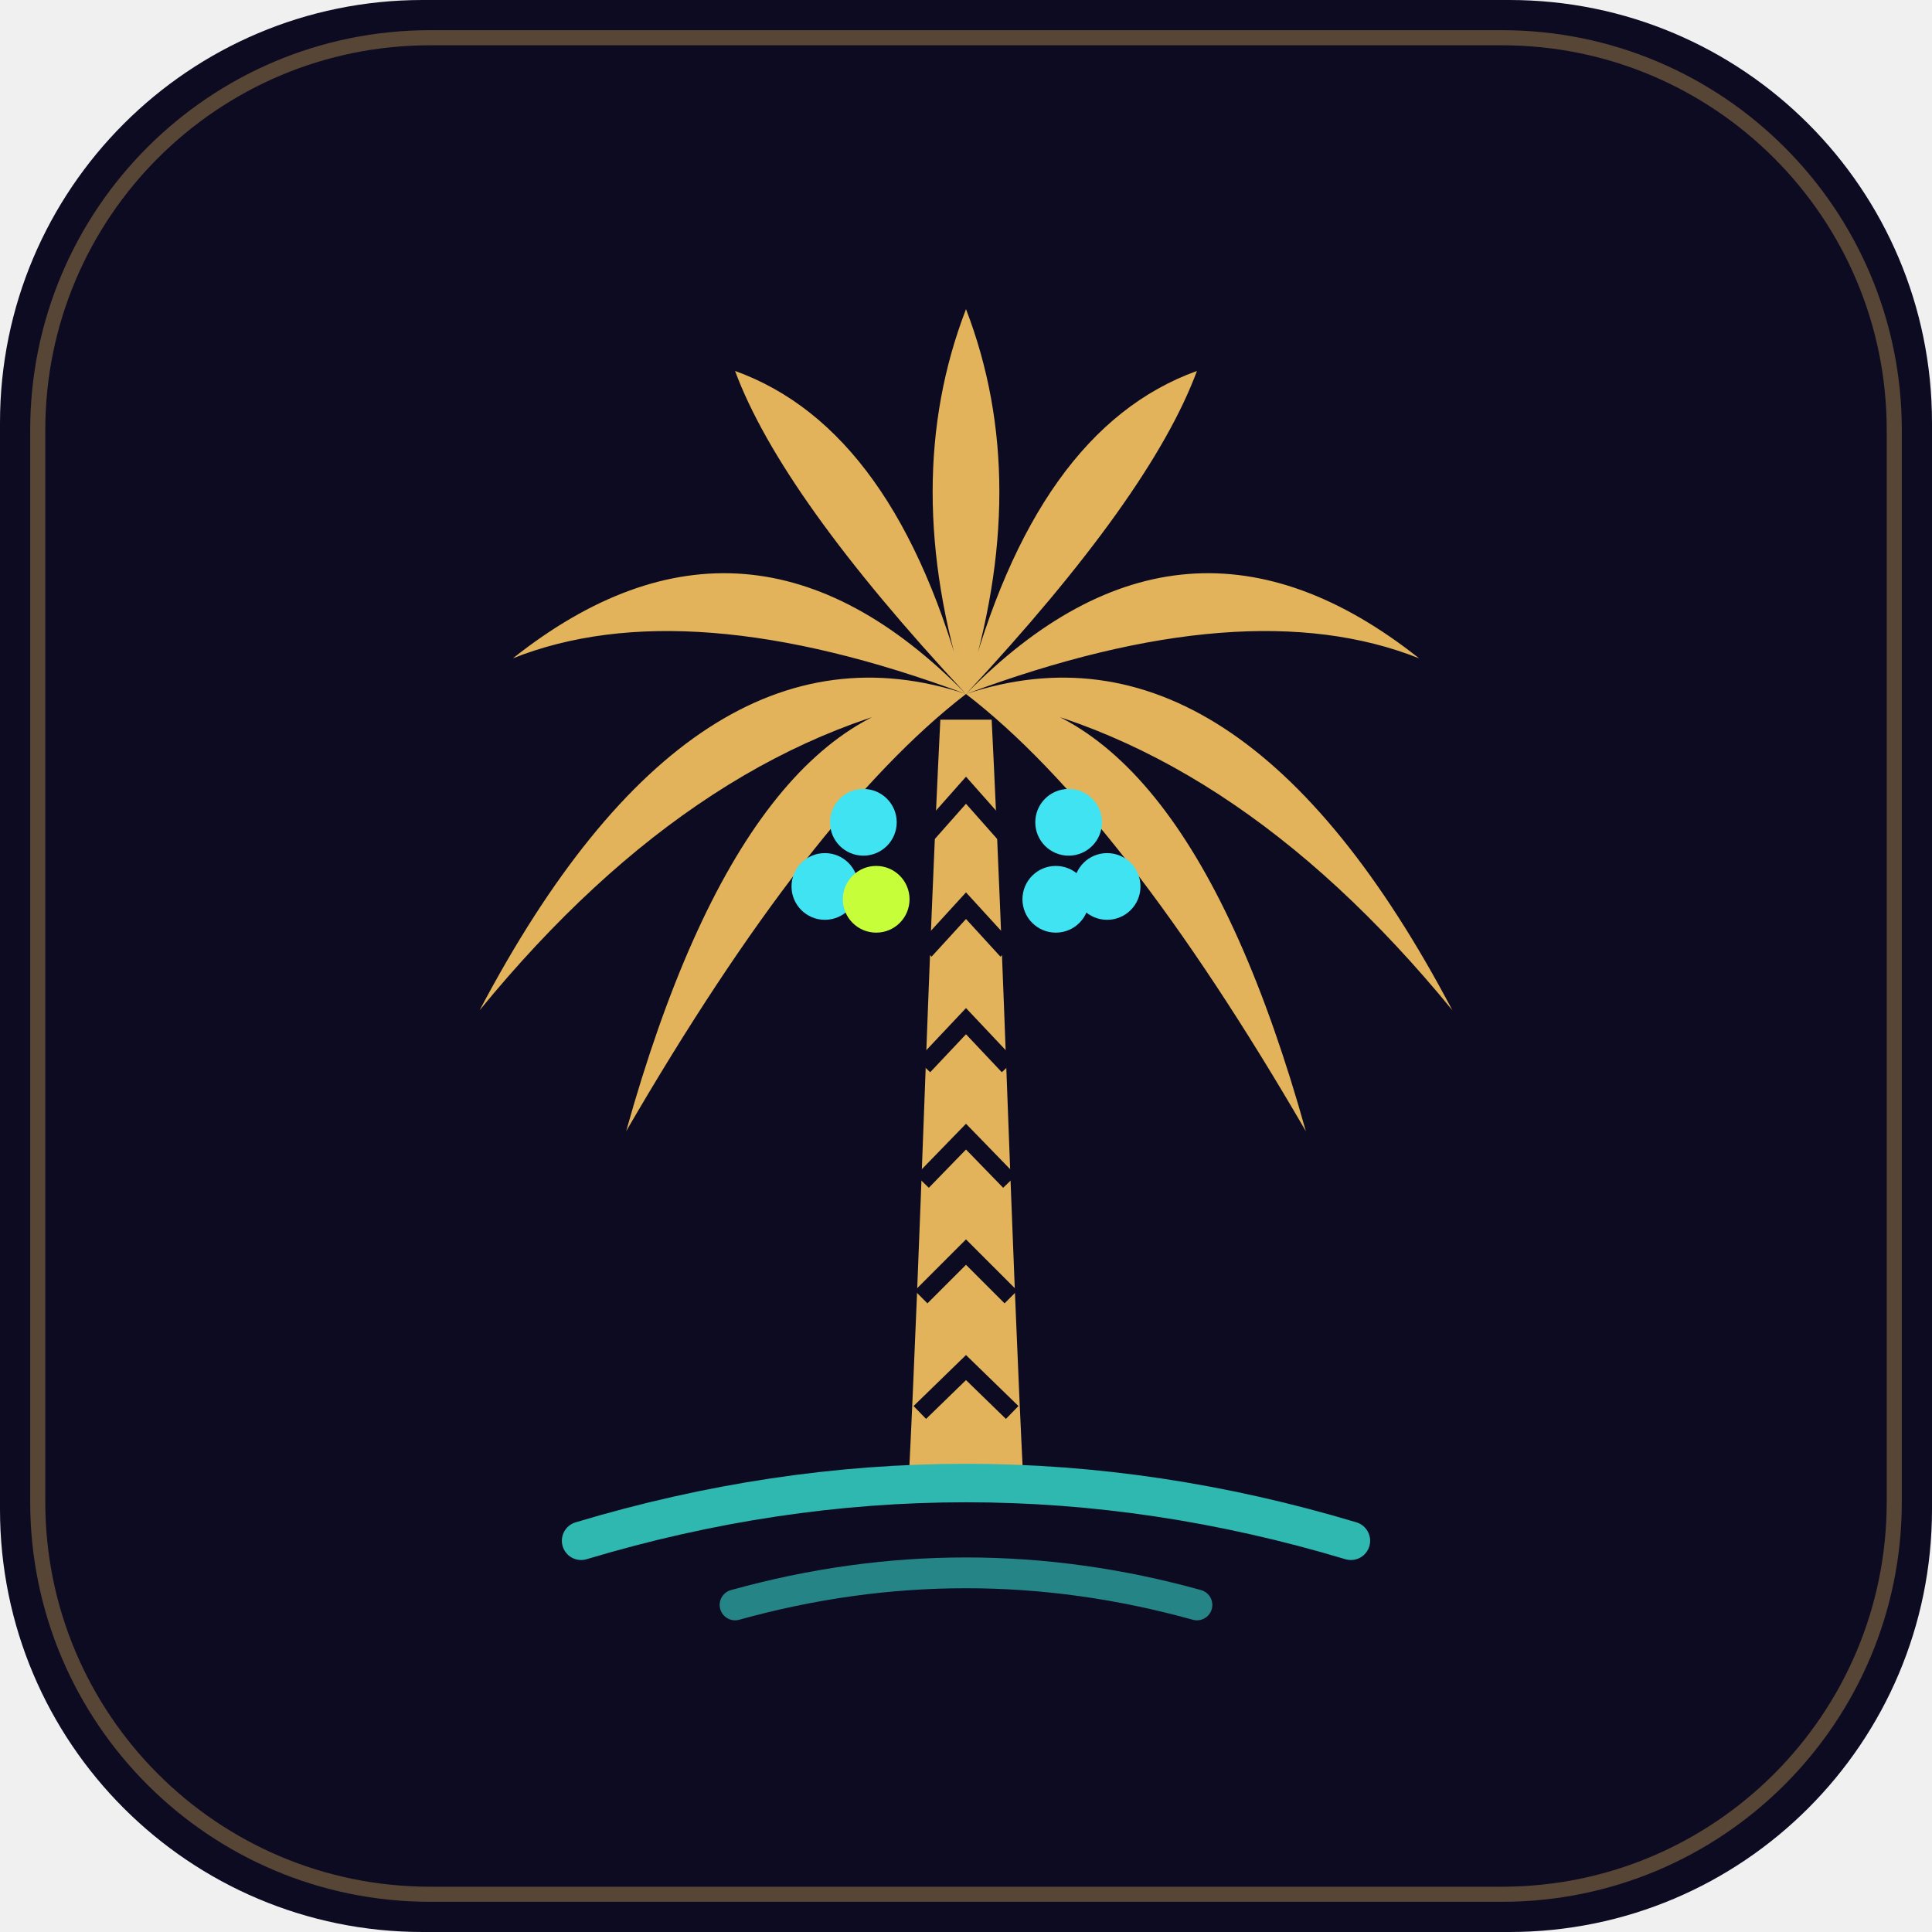
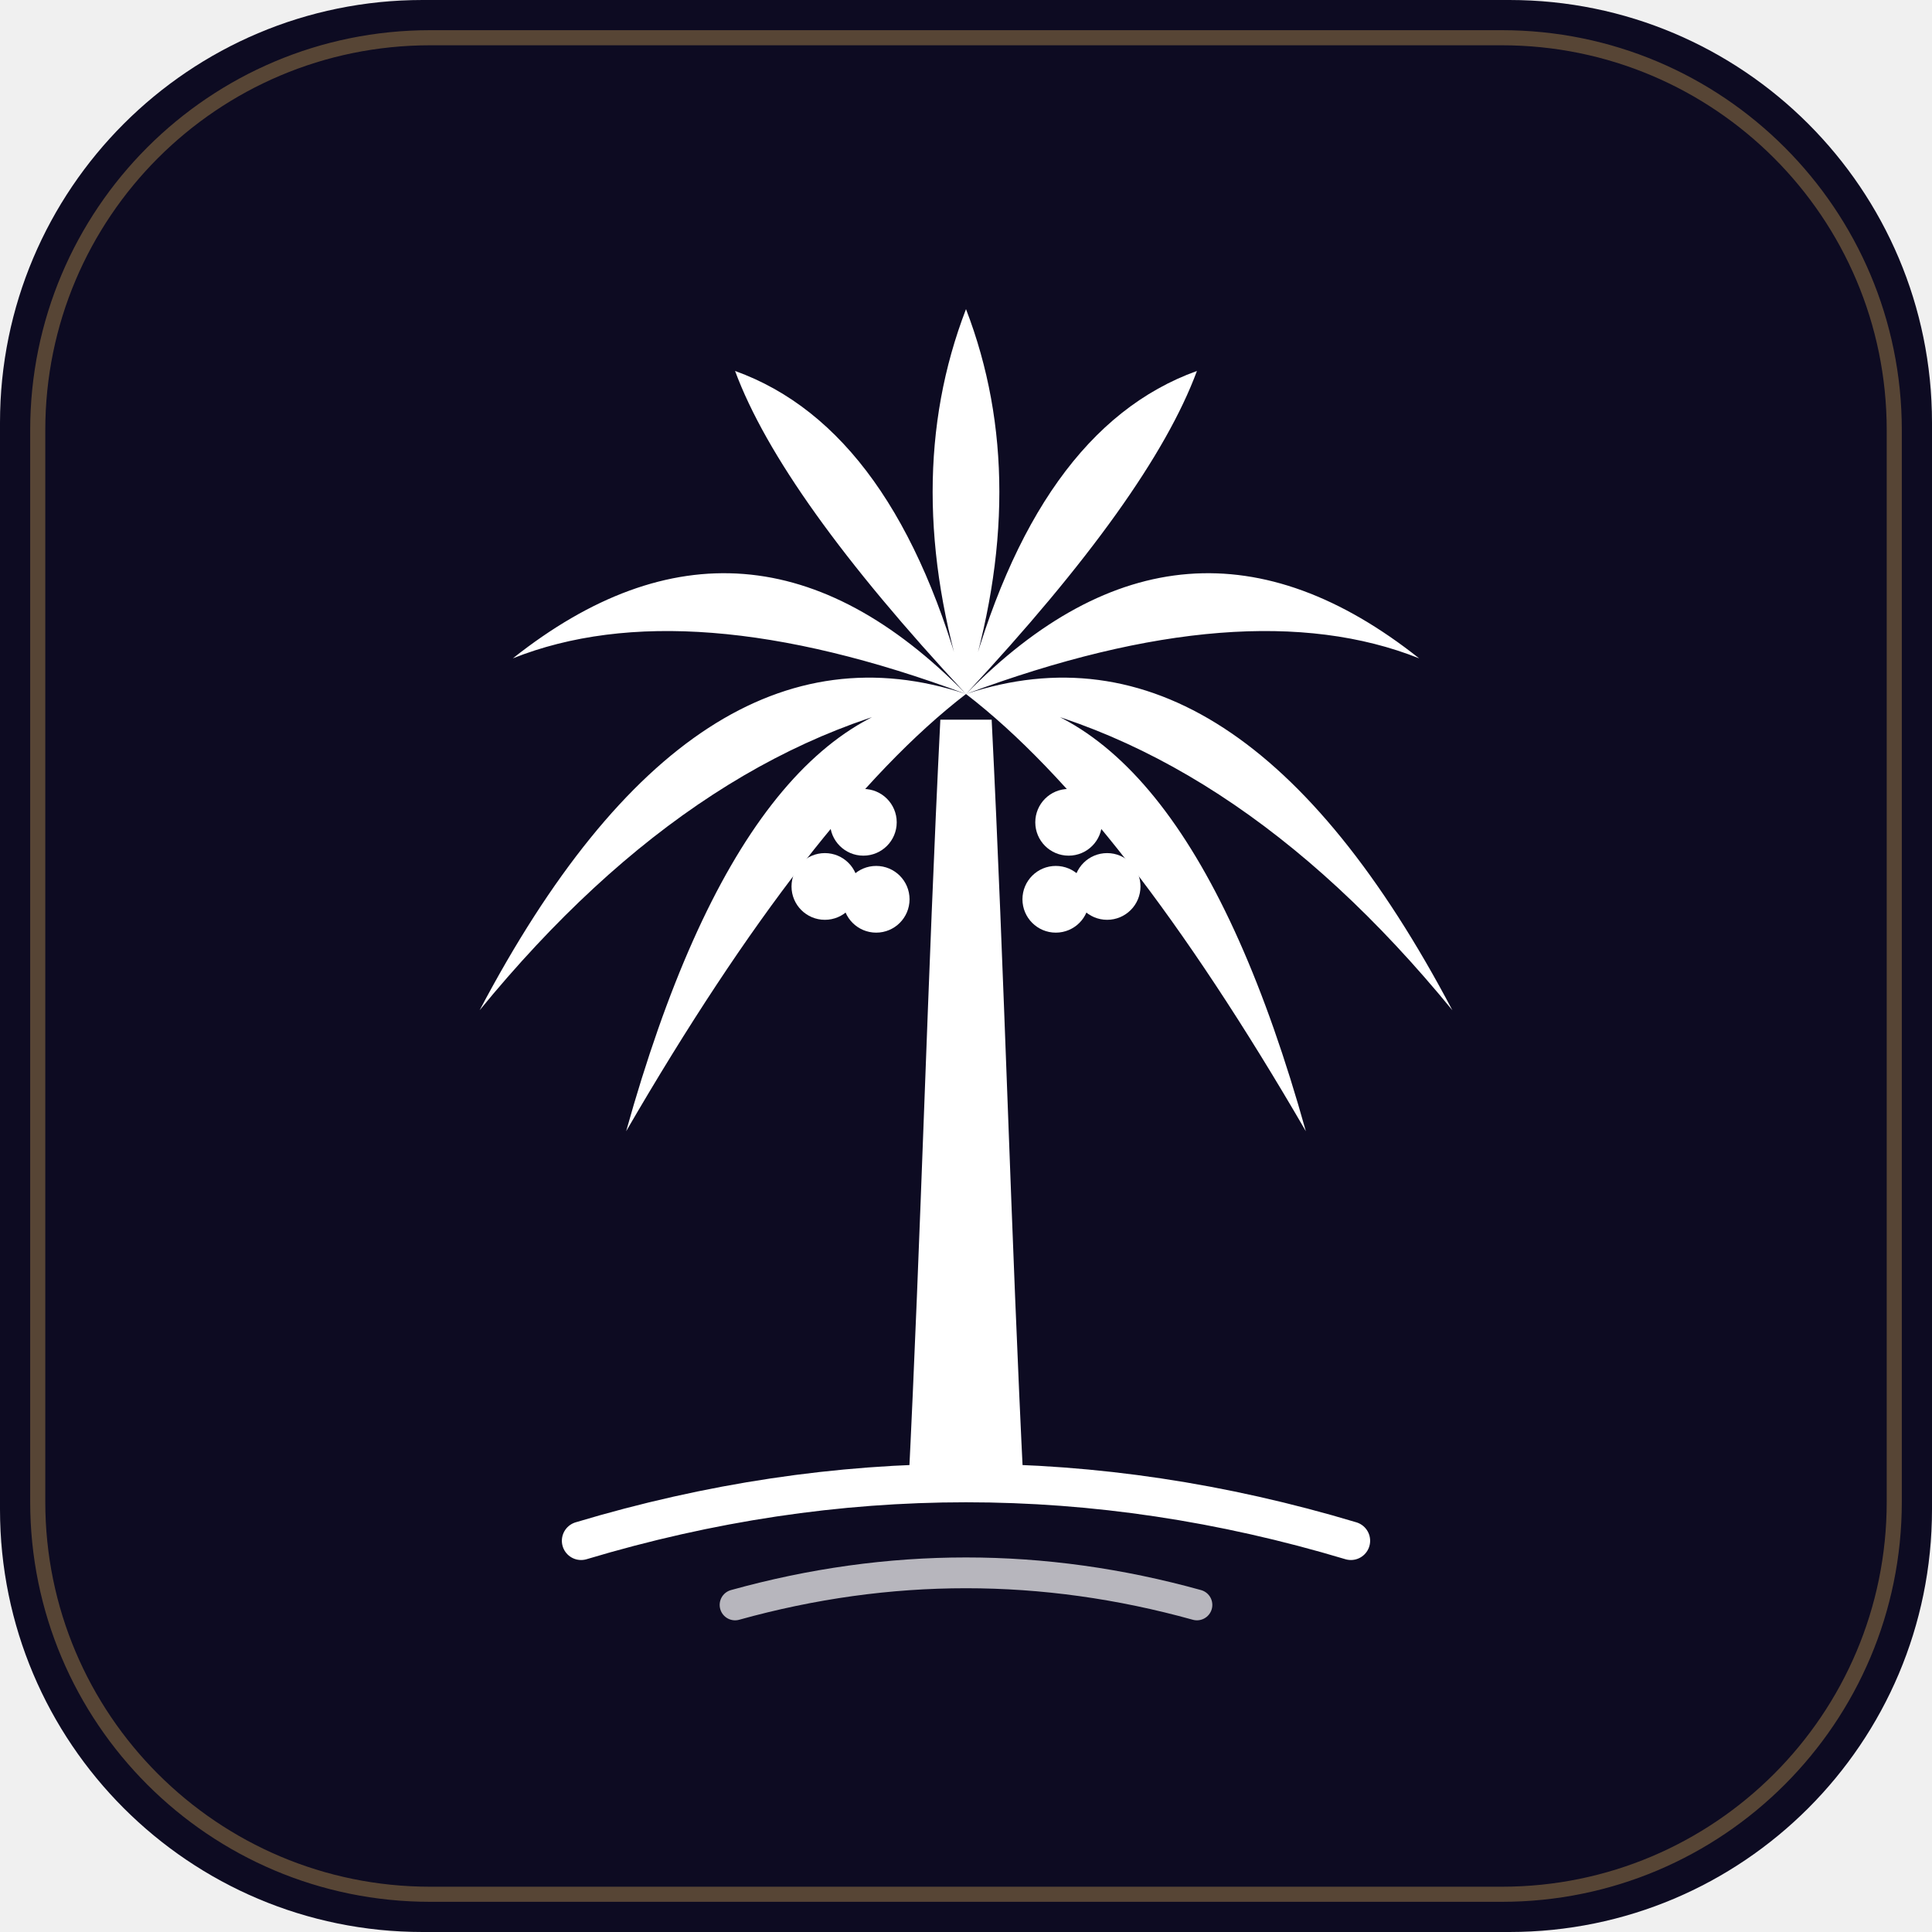
<svg xmlns="http://www.w3.org/2000/svg" viewBox="0 0 512 512" width="512" height="512" role="img" aria-label="Agentathon">
  <rect width="512" height="512" rx="112" fill="#0d0b22" />
  <rect x="10" y="10" width="492" height="492" rx="104" fill="none" stroke="#e2b35a" stroke-opacity="0.35" stroke-width="4" />
  <g transform="translate(52 41.12) scale(3.4)">
-     <defs>
-       <mask id="mt" maskUnits="userSpaceOnUse" x="0" y="0" width="120" height="120">
-         <rect width="120" height="120" fill="#fff" />
-         <path d="M56.4 98 L60 94.5 L63.6 98 M56.5 89 L60 85.5 L63.5 89 M56.6 80 L60 76.5 L63.4 80 M56.7 71 L60 67.5 L63.3 71 M56.8 62 L60 58.5 L63.2 62 M56.9 53 L60 49.5 L63.1 53" fill="none" stroke="#000" stroke-width="1.4" />
-       </mask>
-     </defs>
-     <g mask="url(#mt)">
-       <path d="M60 42 Q65.2 25.5 60 12 Q54.8 25.5 60 42 Z M60 42 Q74.4 26.55 78 16.82 Q65.4 21.35 60 42 Z M60 42 Q54.6 21.35 42 16.82 Q45.6 26.55 60 42 Z M60 42 Q81.87 33.86 95.32 39.22 Q76.98 24.68 60 42 Z M60 42 Q43.02 24.68 24.68 39.22 Q38.13 33.86 60 42 Z M60 42 Q80.49 45.35 97.91 66.65 Q81.21 34.97 60 42 Z M60 42 Q38.79 34.97 22.09 66.65 Q39.51 45.35 60 42 Z M60 42 Q72.13 51.34 86.49 76.08 Q77.01 42.15 60 42 Z M60 42 Q42.99 42.15 33.51 76.08 Q47.87 51.34 60 42 Z M55.5 104 C 56.5 84, 57 64, 58 44 L62 44 C 63 64, 63.5 84, 64.5 104 Z" fill="#e2b35a" />
-     </g>
-     <circle cx="52" cy="52" r="2.6" fill="#3fe3f2" />
-     <circle cx="49" cy="57" r="2.6" fill="#3fe3f2" />
-     <circle cx="53" cy="58" r="2.6" fill="#c6ff3a" />
-     <circle cx="68" cy="52" r="2.6" fill="#3fe3f2" />
-     <circle cx="71" cy="57" r="2.6" fill="#3fe3f2" />
-     <circle cx="67" cy="58" r="2.6" fill="#3fe3f2" />
-     <path d="M30 108 q 30 -9 60 0" fill="none" stroke="#2fb8b0" stroke-width="3" stroke-linecap="round" />
-     <path d="M42 113 q 18 -5 36 0" fill="none" stroke="#2fb8b0" stroke-width="2.4" stroke-linecap="round" opacity="0.7" />
+     <path d="M60 42 Q65.2 25.5 60 12 Q54.8 25.5 60 42 Z M60 42 Q74.4 26.55 78 16.82 Q65.4 21.35 60 42 Z M60 42 Q54.6 21.35 42 16.82 Q45.6 26.55 60 42 Z M60 42 Q81.87 33.86 95.32 39.22 Q76.98 24.68 60 42 Z M60 42 Q43.02 24.68 24.68 39.22 Q38.13 33.86 60 42 Z M60 42 Q80.49 45.35 97.91 66.65 Q81.21 34.97 60 42 Z M60 42 Q38.79 34.97 22.09 66.65 Q39.51 45.35 60 42 Z M60 42 Q72.13 51.34 86.49 76.08 Q77.01 42.15 60 42 Z M60 42 Q42.99 42.15 33.51 76.08 Q47.87 51.34 60 42 Z M55.5 104 C 56.5 84, 57 64, 58 44 L62 44 C 63 64, 63.5 84, 64.5 104 Z" fill="#ffffff" />
+     <circle cx="52" cy="52" r="2.6" fill="#ffffff" />
+     <circle cx="49" cy="57" r="2.6" fill="#ffffff" />
+     <circle cx="53" cy="58" r="2.6" fill="#ffffff" />
+     <circle cx="68" cy="52" r="2.6" fill="#ffffff" />
+     <circle cx="71" cy="57" r="2.6" fill="#ffffff" />
+     <circle cx="67" cy="58" r="2.6" fill="#ffffff" />
+     <path d="M30 108 q 30 -9 60 0" fill="none" stroke="#ffffff" stroke-width="3" stroke-linecap="round" />
+     <path d="M42 113 q 18 -5 36 0" fill="none" stroke="#ffffff" stroke-width="2.4" stroke-linecap="round" opacity="0.7" />
  </g>
</svg>
